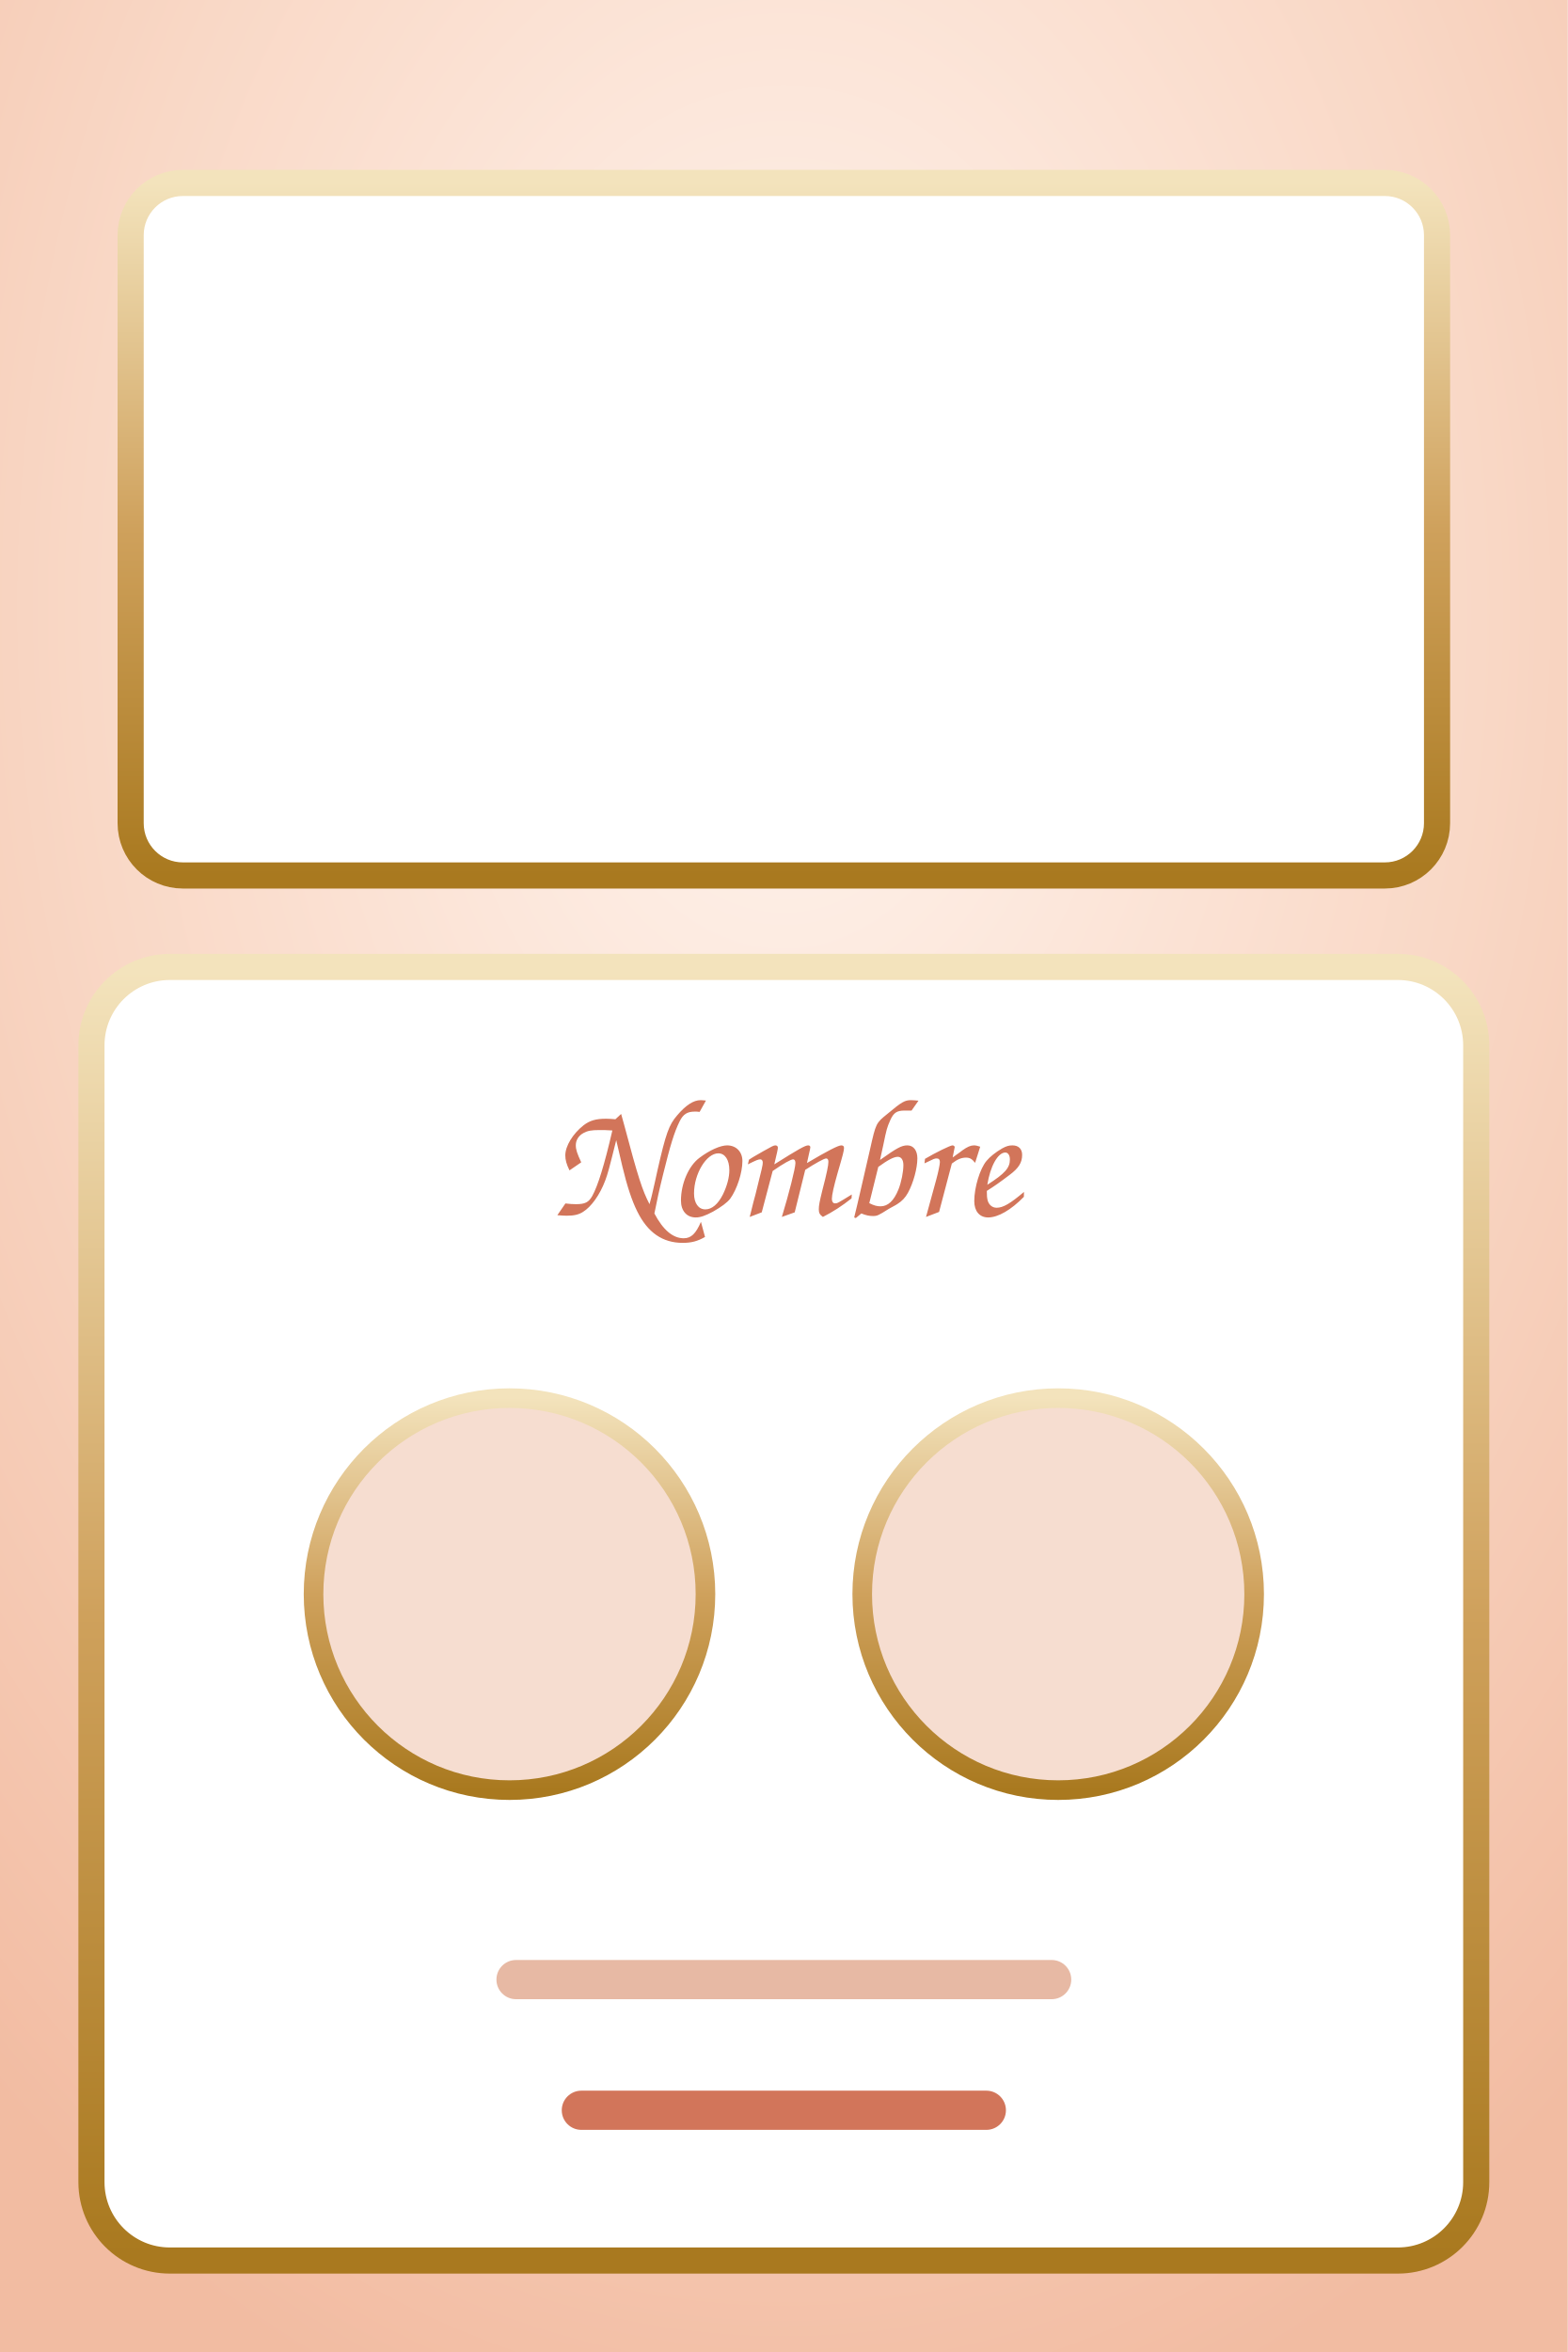
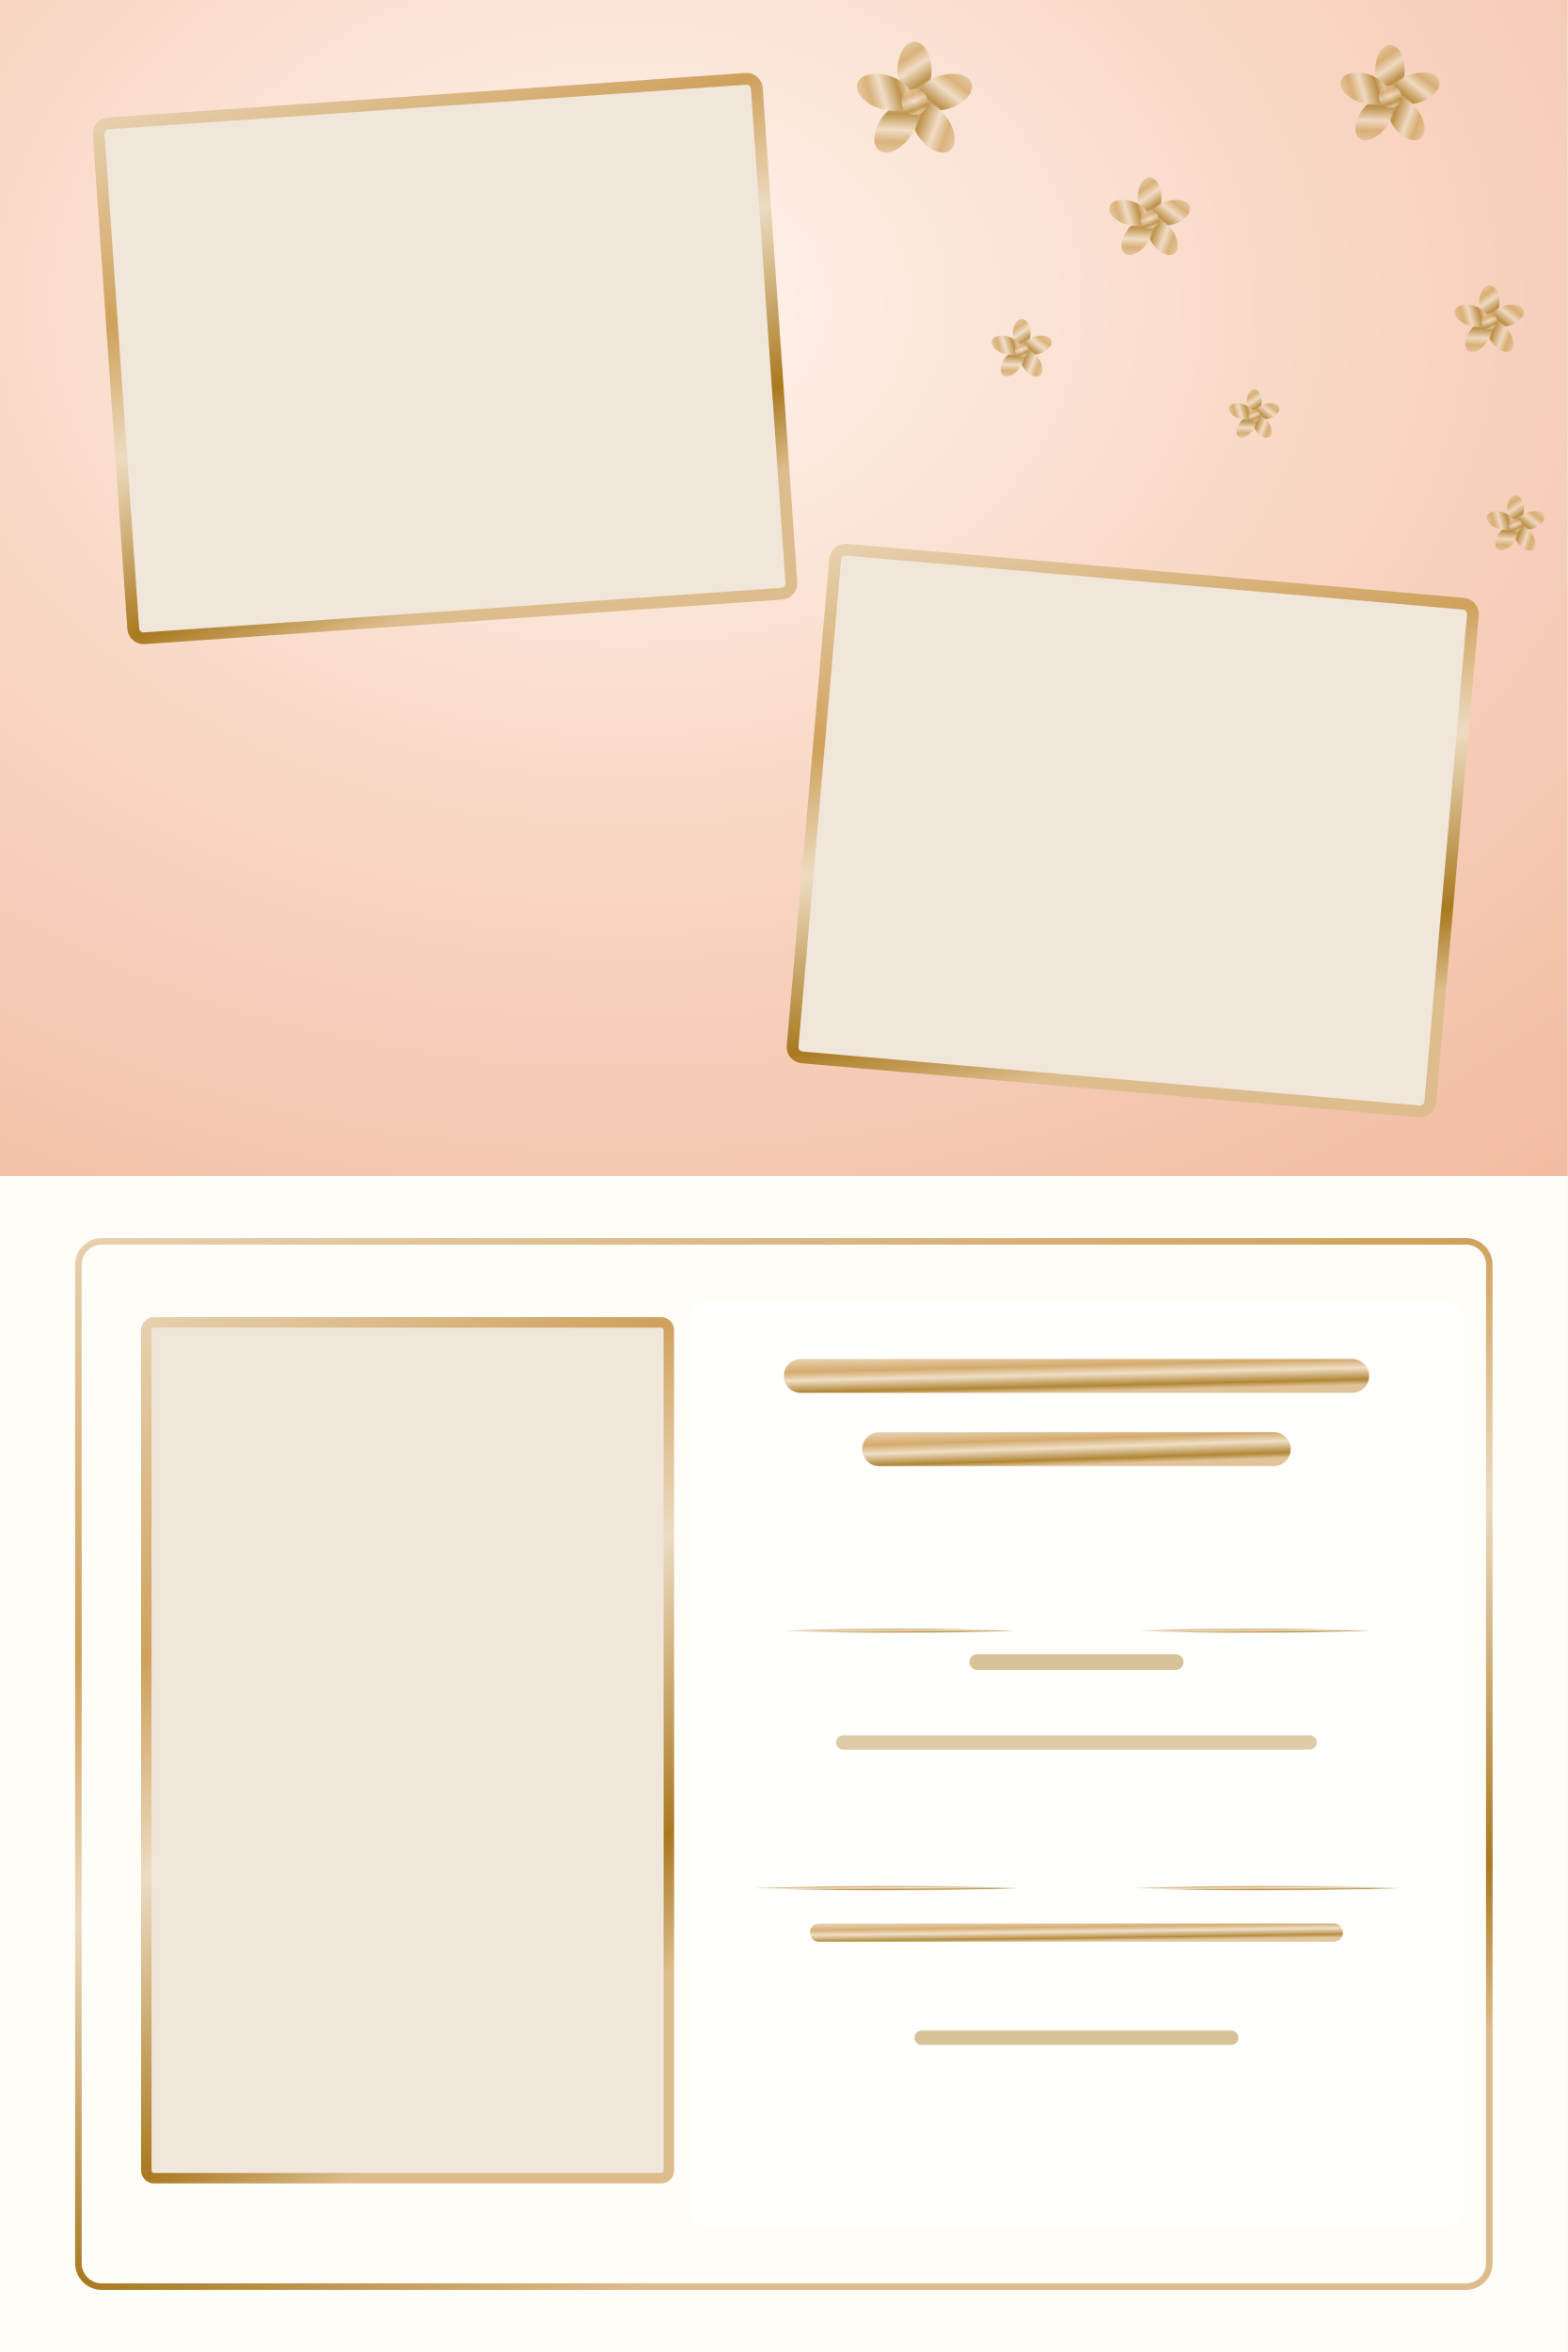
- <svg xmlns="http://www.w3.org/2000/svg" viewBox="0 0 240 360" width="240" height="360">
+ <svg xmlns="http://www.w3.org/2000/svg" viewBox="0 0 1200 1800" width="400" height="600">
  <defs>
-     <radialGradient id="tpeach" cx="50%" cy="26%" r="80%">
+     <radialGradient id="tb" cx="40%" cy="26%" r="94%">
      <stop offset="0%" stop-color="#fff5ef" />
-       <stop offset="55%" stop-color="#f9d8c6" />
+       <stop offset="46%" stop-color="#f9d8c6" />
      <stop offset="100%" stop-color="#f2bca2" />
    </radialGradient>
-     <linearGradient id="tpg" x1="0" y1="0" x2="0" y2="1">
-       <stop offset="0%" stop-color="#f3e3bc" />
-       <stop offset="50%" stop-color="#cfa15c" />
-       <stop offset="100%" stop-color="#a9791f" />
+     <linearGradient id="g" x1="0" y1="0" x2="0.4" y2="1">
+       <stop offset="0%" stop-color="#e7d0ae" />
+       <stop offset="34%" stop-color="#cfa15c" />
+       <stop offset="56%" stop-color="#eddbc1" />
+       <stop offset="86%" stop-color="#a9791f" />
+       <stop offset="100%" stop-color="#ddbd8d" />
    </linearGradient>
+     <symbol id="mo" viewBox="-50 -50 100 100">
+       <g>
+         <ellipse cx="0" cy="-24" rx="13" ry="22" transform="rotate(0)" />
+         <ellipse cx="0" cy="-24" rx="13" ry="22" transform="rotate(72)" />
+         <ellipse cx="0" cy="-24" rx="13" ry="22" transform="rotate(144)" />
+         <ellipse cx="0" cy="-24" rx="13" ry="22" transform="rotate(216)" />
+         <ellipse cx="0" cy="-24" rx="13" ry="22" transform="rotate(288)" />
+       </g>
+       <circle r="10" opacity="0.75" />
+     </symbol>
  </defs>
-   <rect width="240" height="360" fill="url(#tpeach)" />
-   <rect x="20" y="28" width="200" height="106" rx="8" fill="#fff" stroke="url(#tpg)" stroke-width="4" />
-   <rect x="14" y="148" width="212" height="198" rx="12" fill="#fff" stroke="url(#tpg)" stroke-width="4" />
-   <text x="120" y="186" font-family="'Segoe Script','Brush Script MT',cursive" font-size="26" fill="#d2755a" text-anchor="middle">Nombre</text>
-   <circle cx="78" cy="244" r="30" fill="#f6ddd0" stroke="url(#tpg)" stroke-width="3" />
-   <circle cx="162" cy="244" r="30" fill="#f6ddd0" stroke="url(#tpg)" stroke-width="3" />
-   <rect x="76" y="300" width="88" height="6" rx="3" fill="#e7b9a4" />
-   <rect x="86" y="320" width="68" height="6" rx="3" fill="#d2755a" />
+   <rect x="0" y="0" width="1200" height="900" fill="url(#tb)" />
+   <g fill="url(#g)" color="#a9791f" opacity="0.75">
+     <use href="#mo" x="-50" y="-50" width="100" height="100" transform="translate(700,78) scale(1)" />
+     <use href="#mo" x="-50" y="-50" width="100" height="100" transform="translate(880,168) scale(0.7)" />
+     <use href="#mo" x="-50" y="-50" width="100" height="100" transform="translate(1064,74) scale(0.86)" />
+     <use href="#mo" x="-50" y="-50" width="100" height="100" transform="translate(1140,246) scale(0.6)" />
+     <use href="#mo" x="-50" y="-50" width="100" height="100" transform="translate(782,268) scale(0.52)" />
+     <use href="#mo" x="-50" y="-50" width="100" height="100" transform="translate(960,318) scale(0.44)" />
+     <use href="#mo" x="-50" y="-50" width="100" height="100" transform="translate(1160,402) scale(0.5)" />
+   </g>
+   <g transform="translate(75,95) rotate(-4)">
+     <rect width="505" height="395" rx="8" fill="#f0e6da" />
+     <rect width="505" height="395" rx="8" fill="none" stroke="url(#g)" stroke-width="9" />
+   </g>
+   <g transform="translate(640,420) rotate(5)">
+     <rect width="490" height="390" rx="8" fill="#f0e6da" />
+     <rect width="490" height="390" rx="8" fill="none" stroke="url(#g)" stroke-width="9" />
+   </g>
+   <rect x="0" y="900" width="1200" height="900" fill="#fffdf8" />
+   <g transform="translate(0,900)">
+     <rect x="60" y="50" width="1080" height="800" rx="18" fill="#fffdf8" />
+     <rect x="60" y="50" width="1080" height="800" rx="18" fill="none" stroke="url(#g)" stroke-width="5" />
+     <rect x="528" y="96" width="592" height="708" rx="14" fill="#ffffff" opacity="0.92" />
+     <rect x="112" y="112" width="400" height="655" rx="6" fill="#f0e6da" />
+     <rect x="112" y="112" width="400" height="655" rx="6" fill="none" stroke="url(#g)" stroke-width="8" />
+     <rect x="600" y="140" width="448" height="26" rx="13" fill="url(#g)" opacity="0.9" />
+     <rect x="660" y="196" width="328" height="26" rx="13" fill="url(#g)" opacity="0.9" />
+     <path d="M600,348 Q690,344.6 776,348 Q690,351.4 600,348 Z" fill="url(#g)" opacity="0.8" />
+     <path d="M1048,348 Q958,344.6 872,348 Q958,351.4 1048,348 Z" fill="url(#g)" opacity="0.8" />
+     <rect x="742" y="366" width="164" height="12" rx="6" fill="#a9791f" opacity="0.45" />
+     <rect x="640" y="428" width="368" height="11" rx="5.5" fill="#a9791f" opacity="0.38" />
+     <path d="M576,545 Q684,541.4 780,545 Q684,548.6 576,545 Z" fill="url(#g)" opacity="0.8" />
+     <path d="M1072,545 Q964,541.4 868,545 Q964,548.6 1072,545 Z" fill="url(#g)" opacity="0.8" />
+     <rect x="620" y="572" width="408" height="14" rx="7" fill="url(#g)" opacity="0.85" />
+     <rect x="700" y="654" width="248" height="11" rx="5.5" fill="#a9791f" opacity="0.45" />
+   </g>
</svg>
